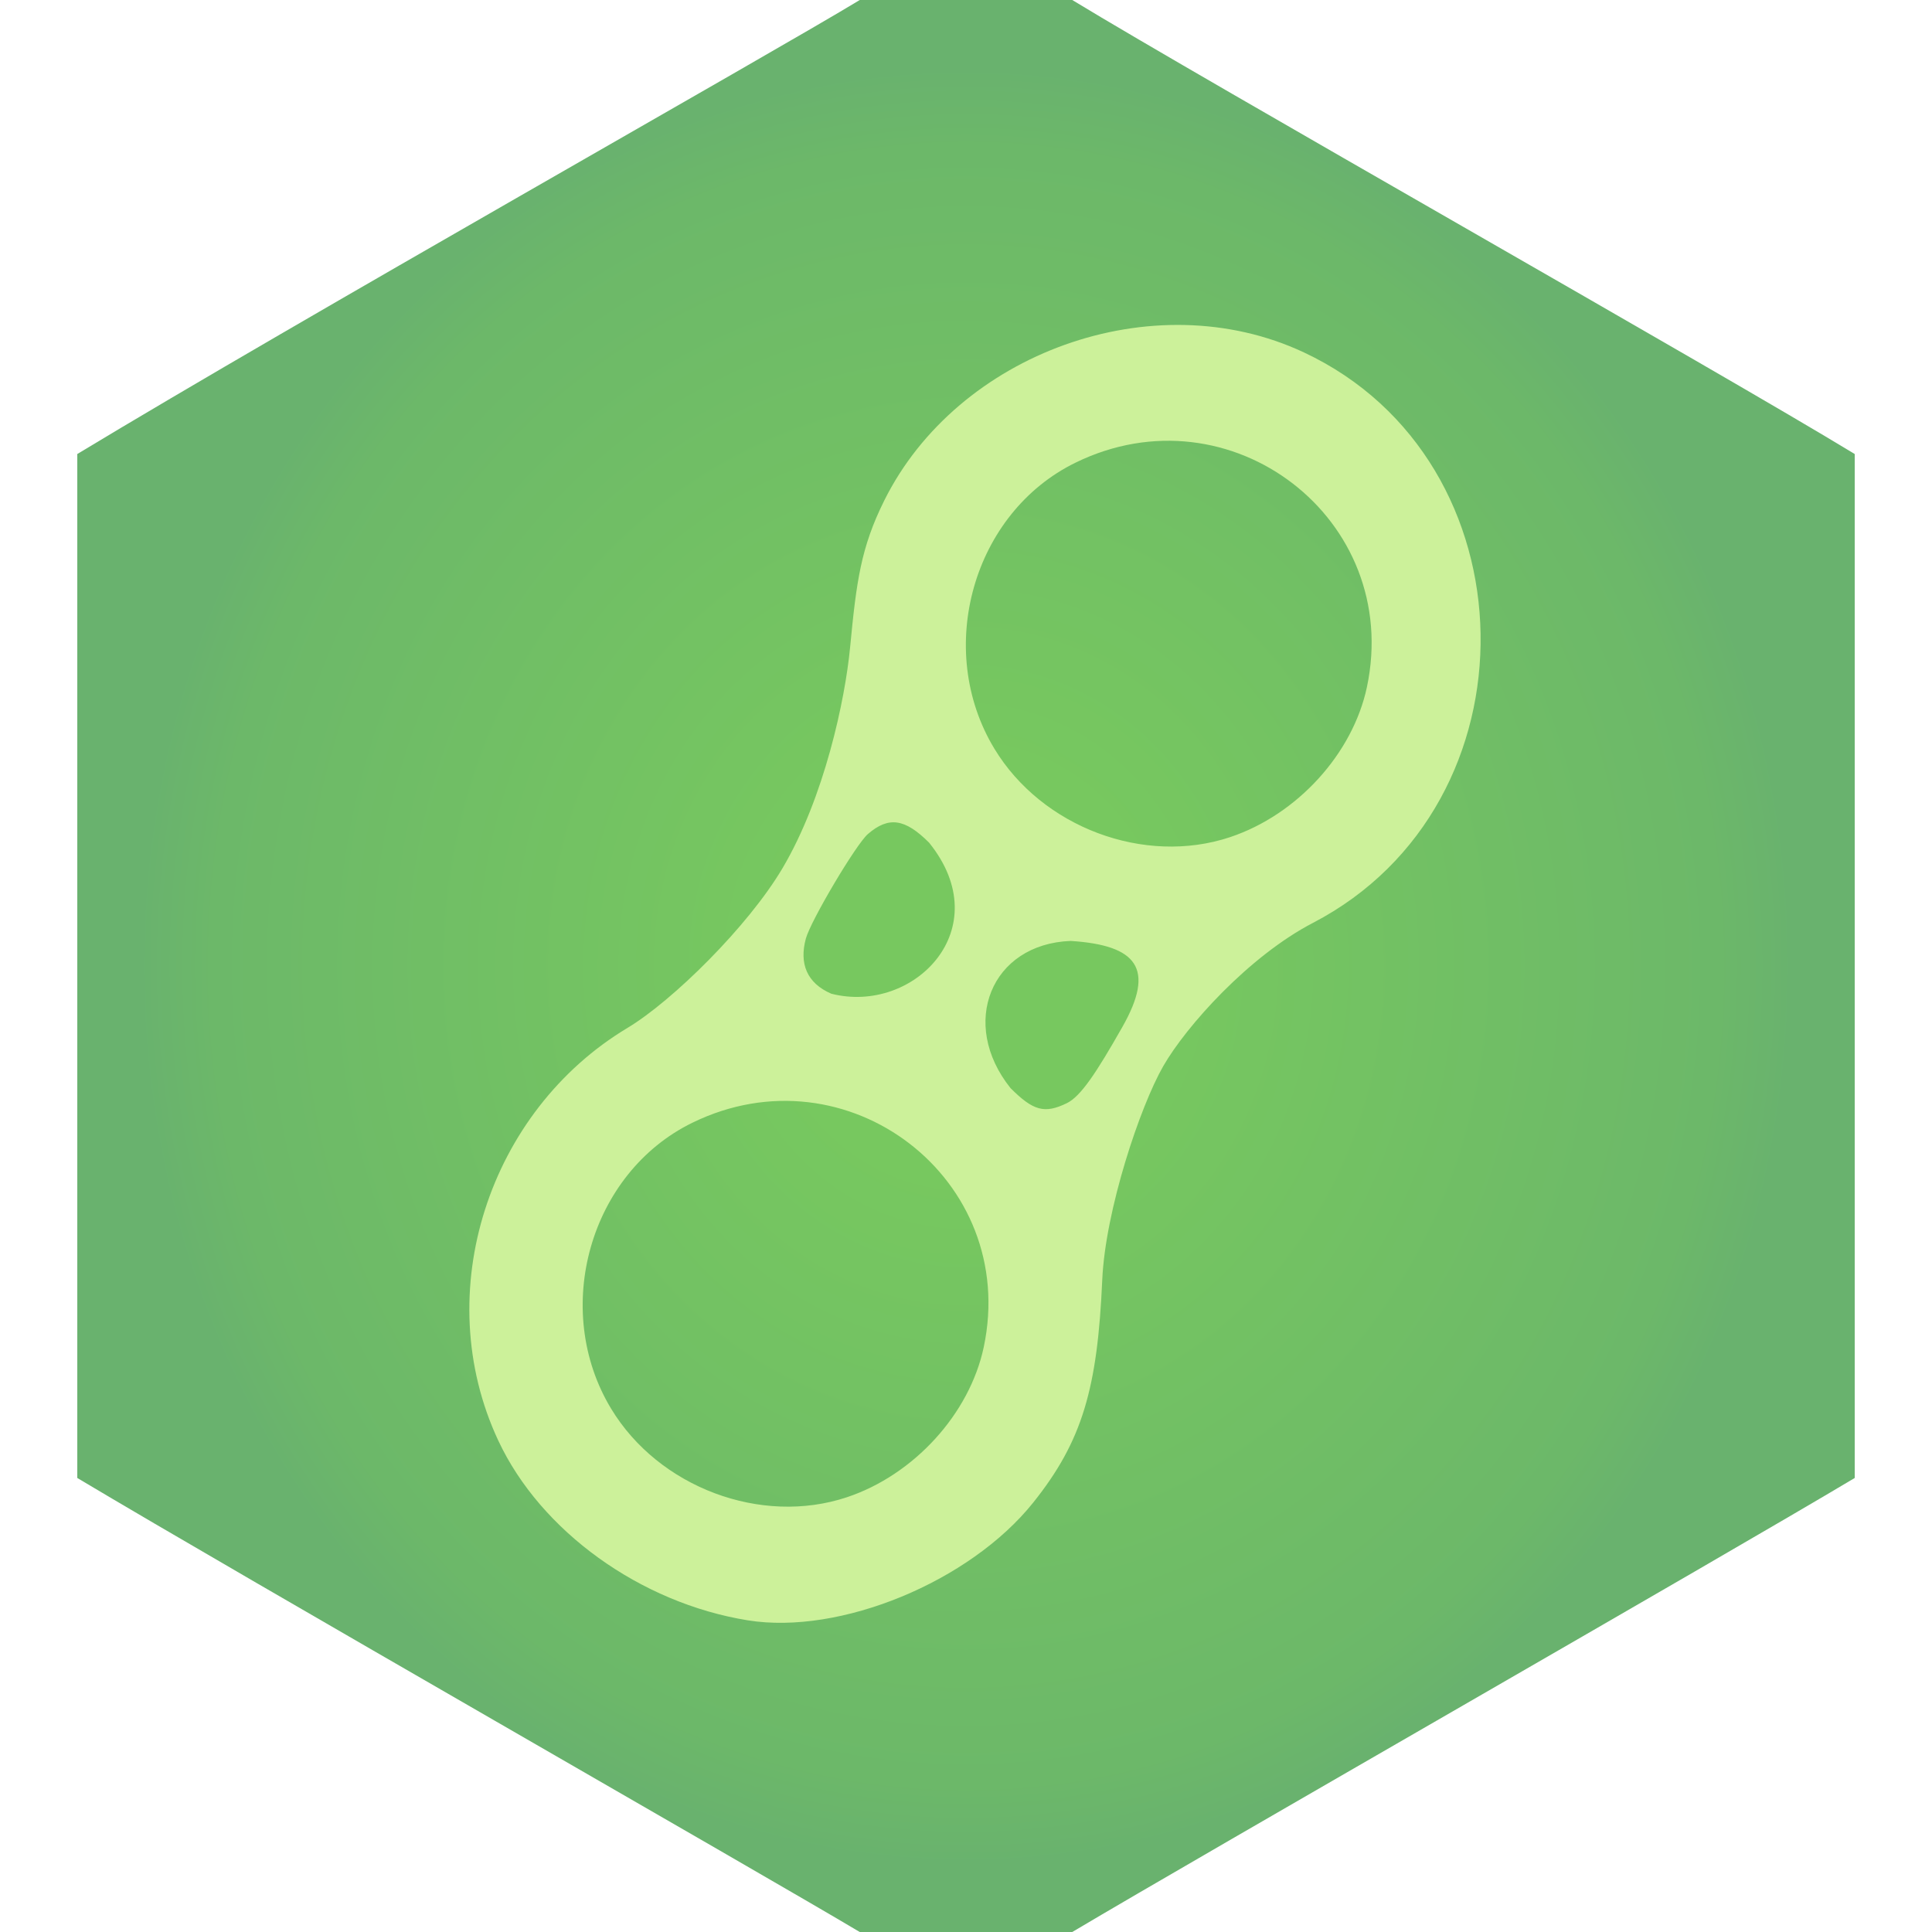
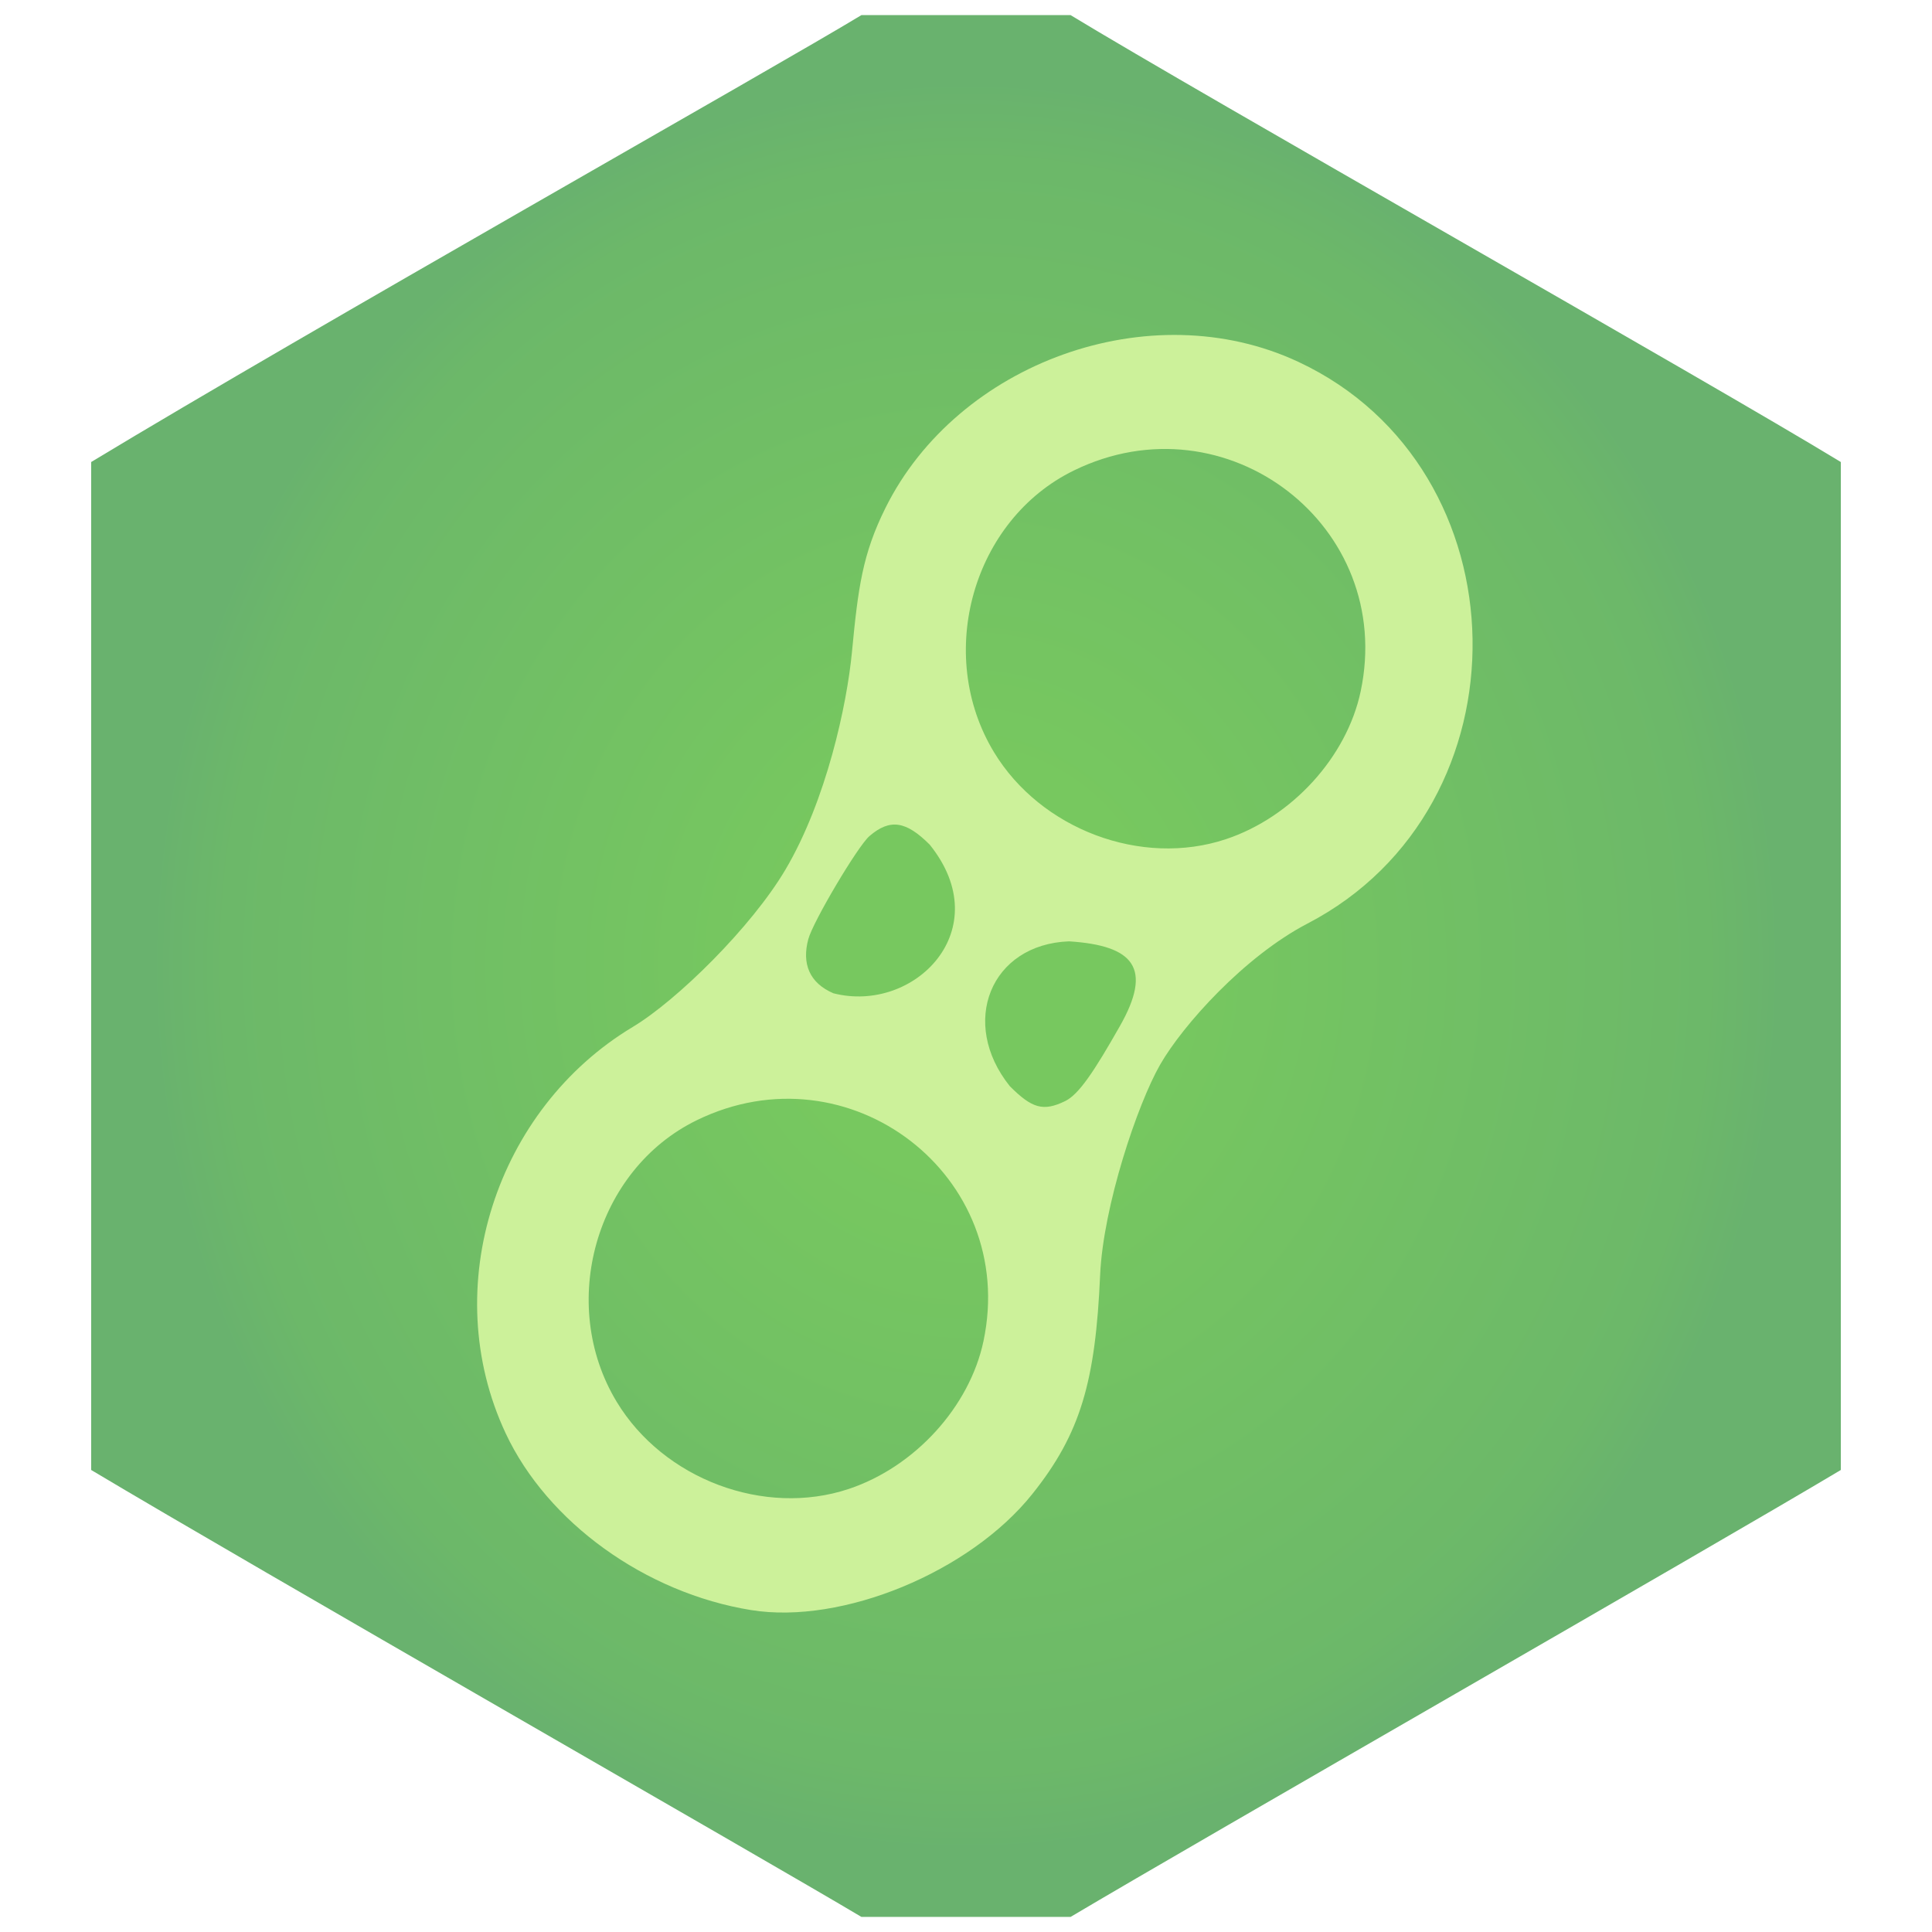
- <svg xmlns="http://www.w3.org/2000/svg" xmlns:xlink="http://www.w3.org/1999/xlink" version="1.1" id="svg1" width="200" height="200" viewBox="0 0 200 200" xml:space="preserve">
+ <svg xmlns="http://www.w3.org/2000/svg" xmlns:xlink="http://www.w3.org/1999/xlink" version="1.1" id="svg1" width="256" height="256" viewBox="0 0 256 256" xml:space="preserve">
  <defs id="defs1">
    <linearGradient id="linearGradient1">
      <stop style="stop-color:#77c85f;stop-opacity:1;" offset="0.213" id="stop1" />
      <stop style="stop-color:#6cb869;stop-opacity:1;" offset="0.846" id="stop3" />
      <stop style="stop-color:#69b26e;stop-opacity:1;" offset="0.932" id="stop2" />
    </linearGradient>
-     <radialGradient xlink:href="#linearGradient1" id="radialGradient2" cx="100" cy="100" fx="100" fy="100" r="92" gradientTransform="matrix(1,0,0,1.086957,0,-8.695652)" gradientUnits="userSpaceOnUse" />
+     <radialGradient xlink:href="#linearGradient1" id="radialGradient2" cx="100" cy="100" fx="100" fy="100" r="92" gradientTransform="matrix(1.26,0,0,1.369565,2,-8.956522)" gradientUnits="userSpaceOnUse" />
  </defs>
  <g id="g1">
-     <path style="display:inline;fill:url(#radialGradient2);stroke-width:1.015" d="m 8.001,153 c -0.003,-32.279 4.73e-4,-19.521 0,-106 C 30.964,33.118 80.005,5.466 89,0.002 c 10.733,-0.004 19.925,-0.002 22,0 C 124.78,8.386 178.227,38.603 192,47 c -1e-4,35.435 9.7e-4,32.35 0,106 -14.079,8.411 -66.965,38.661 -80.999,47 H 89 C 78.871,193.959 25.308,163.338 8.001,153 Z" id="path4" clip-path="none" />
-     <path style="display:inline;fill:#ccf19a" d="M 77.412,167.736 C 66.26,165.936 55.971,158.492 51.592,149.149 44.386,133.77 50.644,114.995 64.952,106.412 69.606,103.619 77.428,95.923 81.005,89.877 85.329,82.568 87.482,72.47 88.004,67 88.657,60.156 89.123,56.676 91.533,51.825 99.116,36.556 119.374,29.168 134.973,36.478 c 23.924,11.211 24.551,46.774 0.942,59.059 -6.637,3.454 -13.12,10.688 -15.501,14.838 -2.381,4.15 -5.99,14.883 -6.31,22.125 -0.493,11.191 -2.04,16.661 -7.142,23.042 -6.565,8.211 -19.994,13.736 -29.55,12.194 z m 10.254,-12.74 c 6.943,-2.313 12.707,-8.635 14.17,-15.539 3.681,-17.376 -14.117,-31.078 -30.17,-23.228 -10.612,5.19 -14.62,19.317 -8.399,29.604 4.924,8.142 15.52,12.121 24.399,9.162 z m 22.764,-40.791 c 1.45,-0.706 3.055,-3.135 5.755,-7.89 3.454,-6.082 1.502,-8.469 -5.345,-8.909 -8.254,0.302 -11.579,8.559 -6.229,15.237 2.331,2.331 3.507,2.687 5.819,1.561 z M 96.182,87.234 C 93.686,84.739 92,84.482 89.847,86.336 c -1.224,1.054 -5.924,8.974 -6.427,10.831 -0.699,2.58 0.104,4.614 2.64,5.703 8.521,2.17 17.316,-6.71 10.122,-15.636 z M 127.333,86.662 c 6.943,-2.313 12.707,-8.635 14.17,-15.539 C 145.185,53.745 127.389,40.044 111.334,47.896 100.722,53.086 96.714,67.213 102.935,77.5 c 4.923,8.142 15.52,12.121 24.399,9.162 z" id="path11" />
+     <path style="display:inline;fill:url(#radialGradient2);stroke-width:1.279" d="m 12.081,194.78 c -0.003,-40.672 5.95e-4,-24.597 0,-133.56 C 41.015,43.728 102.806,8.887 114.141,2.003 c 13.523,-0.005 25.105,-0.003 27.72,0 C 159.223,12.566 226.567,50.64 243.919,61.22 c -1.2e-4,44.648 0.001,40.761 0,133.56 -17.739,10.598 -84.376,48.713 -102.059,59.22 H 114.141 C 101.377,246.389 33.889,207.806 12.081,194.78 Z" id="path4" clip-path="none" />
+     <path style="display:inline;fill:#ccf19a;stroke-width:1.26" d="m 99.54,213.347 c -14.052,-2.267 -27.016,-11.647 -32.533,-23.42 -9.08,-19.377 -1.195,-43.033 16.833,-53.849 5.864,-3.518 15.72,-13.215 20.227,-20.834 5.448,-9.209 8.162,-21.933 8.819,-28.825 0.823,-8.624 1.41,-13.008 4.446,-19.121 9.555,-19.238 35.08,-28.548 54.735,-19.337 30.144,14.126 30.935,58.936 1.187,74.414 -8.363,4.351 -16.531,13.467 -19.531,18.696 -3,5.229 -7.548,18.752 -7.95,27.878 -0.622,14.101 -2.57,20.992 -8.999,29.033 -8.272,10.345 -25.193,17.307 -37.233,15.364 z M 112.46,197.295 c 8.748,-2.915 16.011,-10.88 17.854,-19.579 4.638,-21.893 -17.787,-39.159 -38.014,-29.267 -13.371,6.539 -18.421,24.34 -10.583,37.301 6.204,10.258 19.555,15.272 30.742,11.545 z m 28.682,-51.396 c 1.827,-0.89 3.849,-3.95 7.252,-9.941 4.352,-7.663 1.893,-10.671 -6.734,-11.225 -10.401,0.38 -14.589,10.784 -7.849,19.198 2.938,2.938 4.419,3.385 7.332,1.967 z m -17.954,-33.983 c -3.144,-3.144 -5.269,-3.467 -7.981,-1.132 -1.543,1.328 -7.464,11.307 -8.099,13.647 -0.881,3.251 0.132,5.814 3.326,7.186 10.736,2.735 21.818,-8.455 12.754,-19.701 z M 162.44,111.195 c 8.748,-2.915 16.011,-10.88 17.854,-19.579 4.639,-21.897 -17.784,-39.161 -38.014,-29.267 -13.371,6.539 -18.421,24.34 -10.583,37.301 6.204,10.258 19.555,15.272 30.742,11.545 z" id="path11" />
  </g>
</svg>
